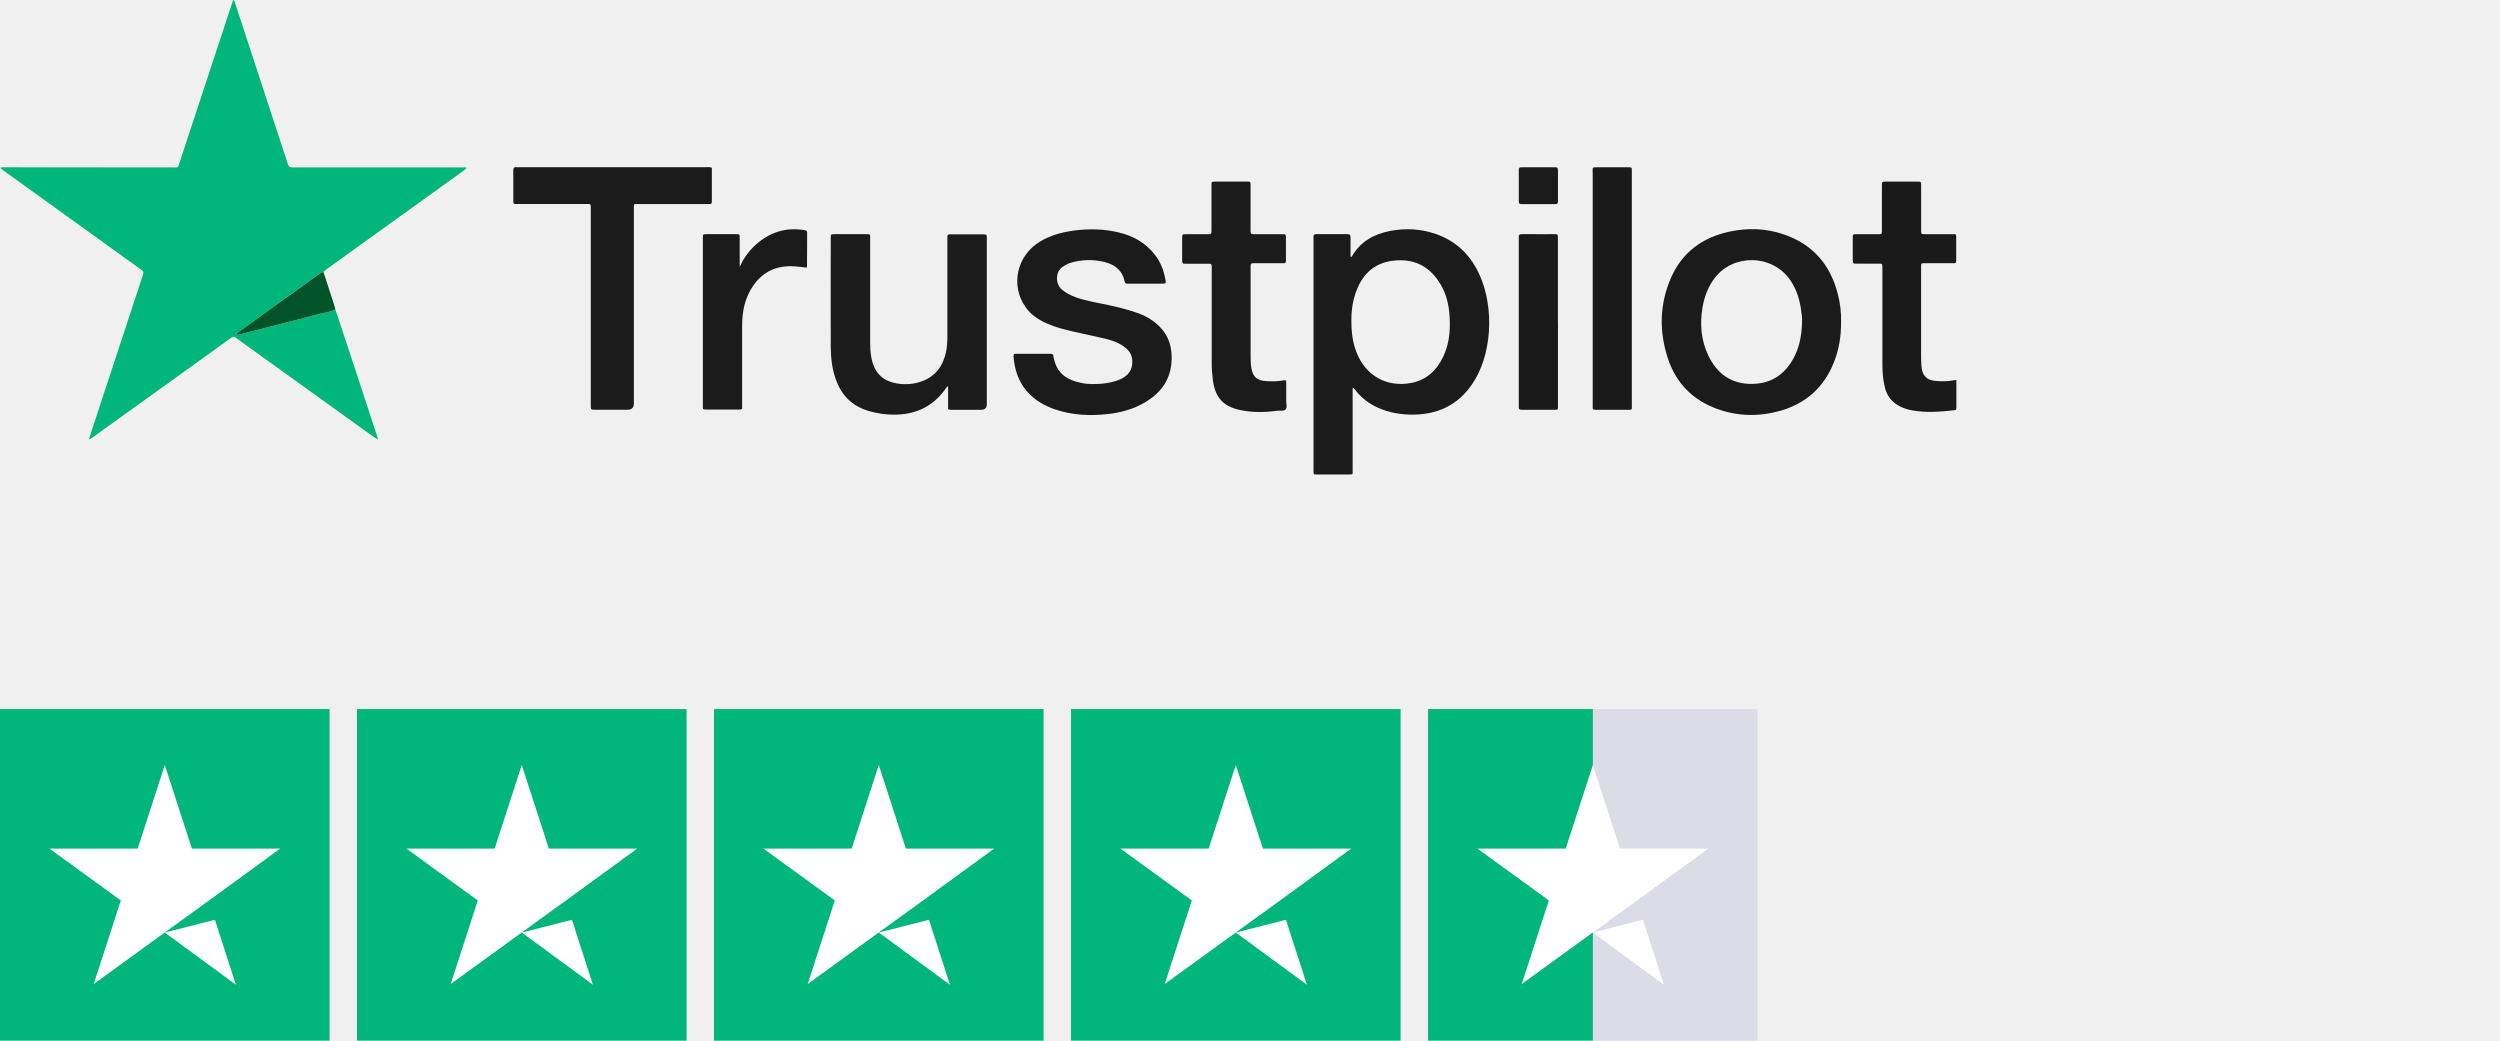
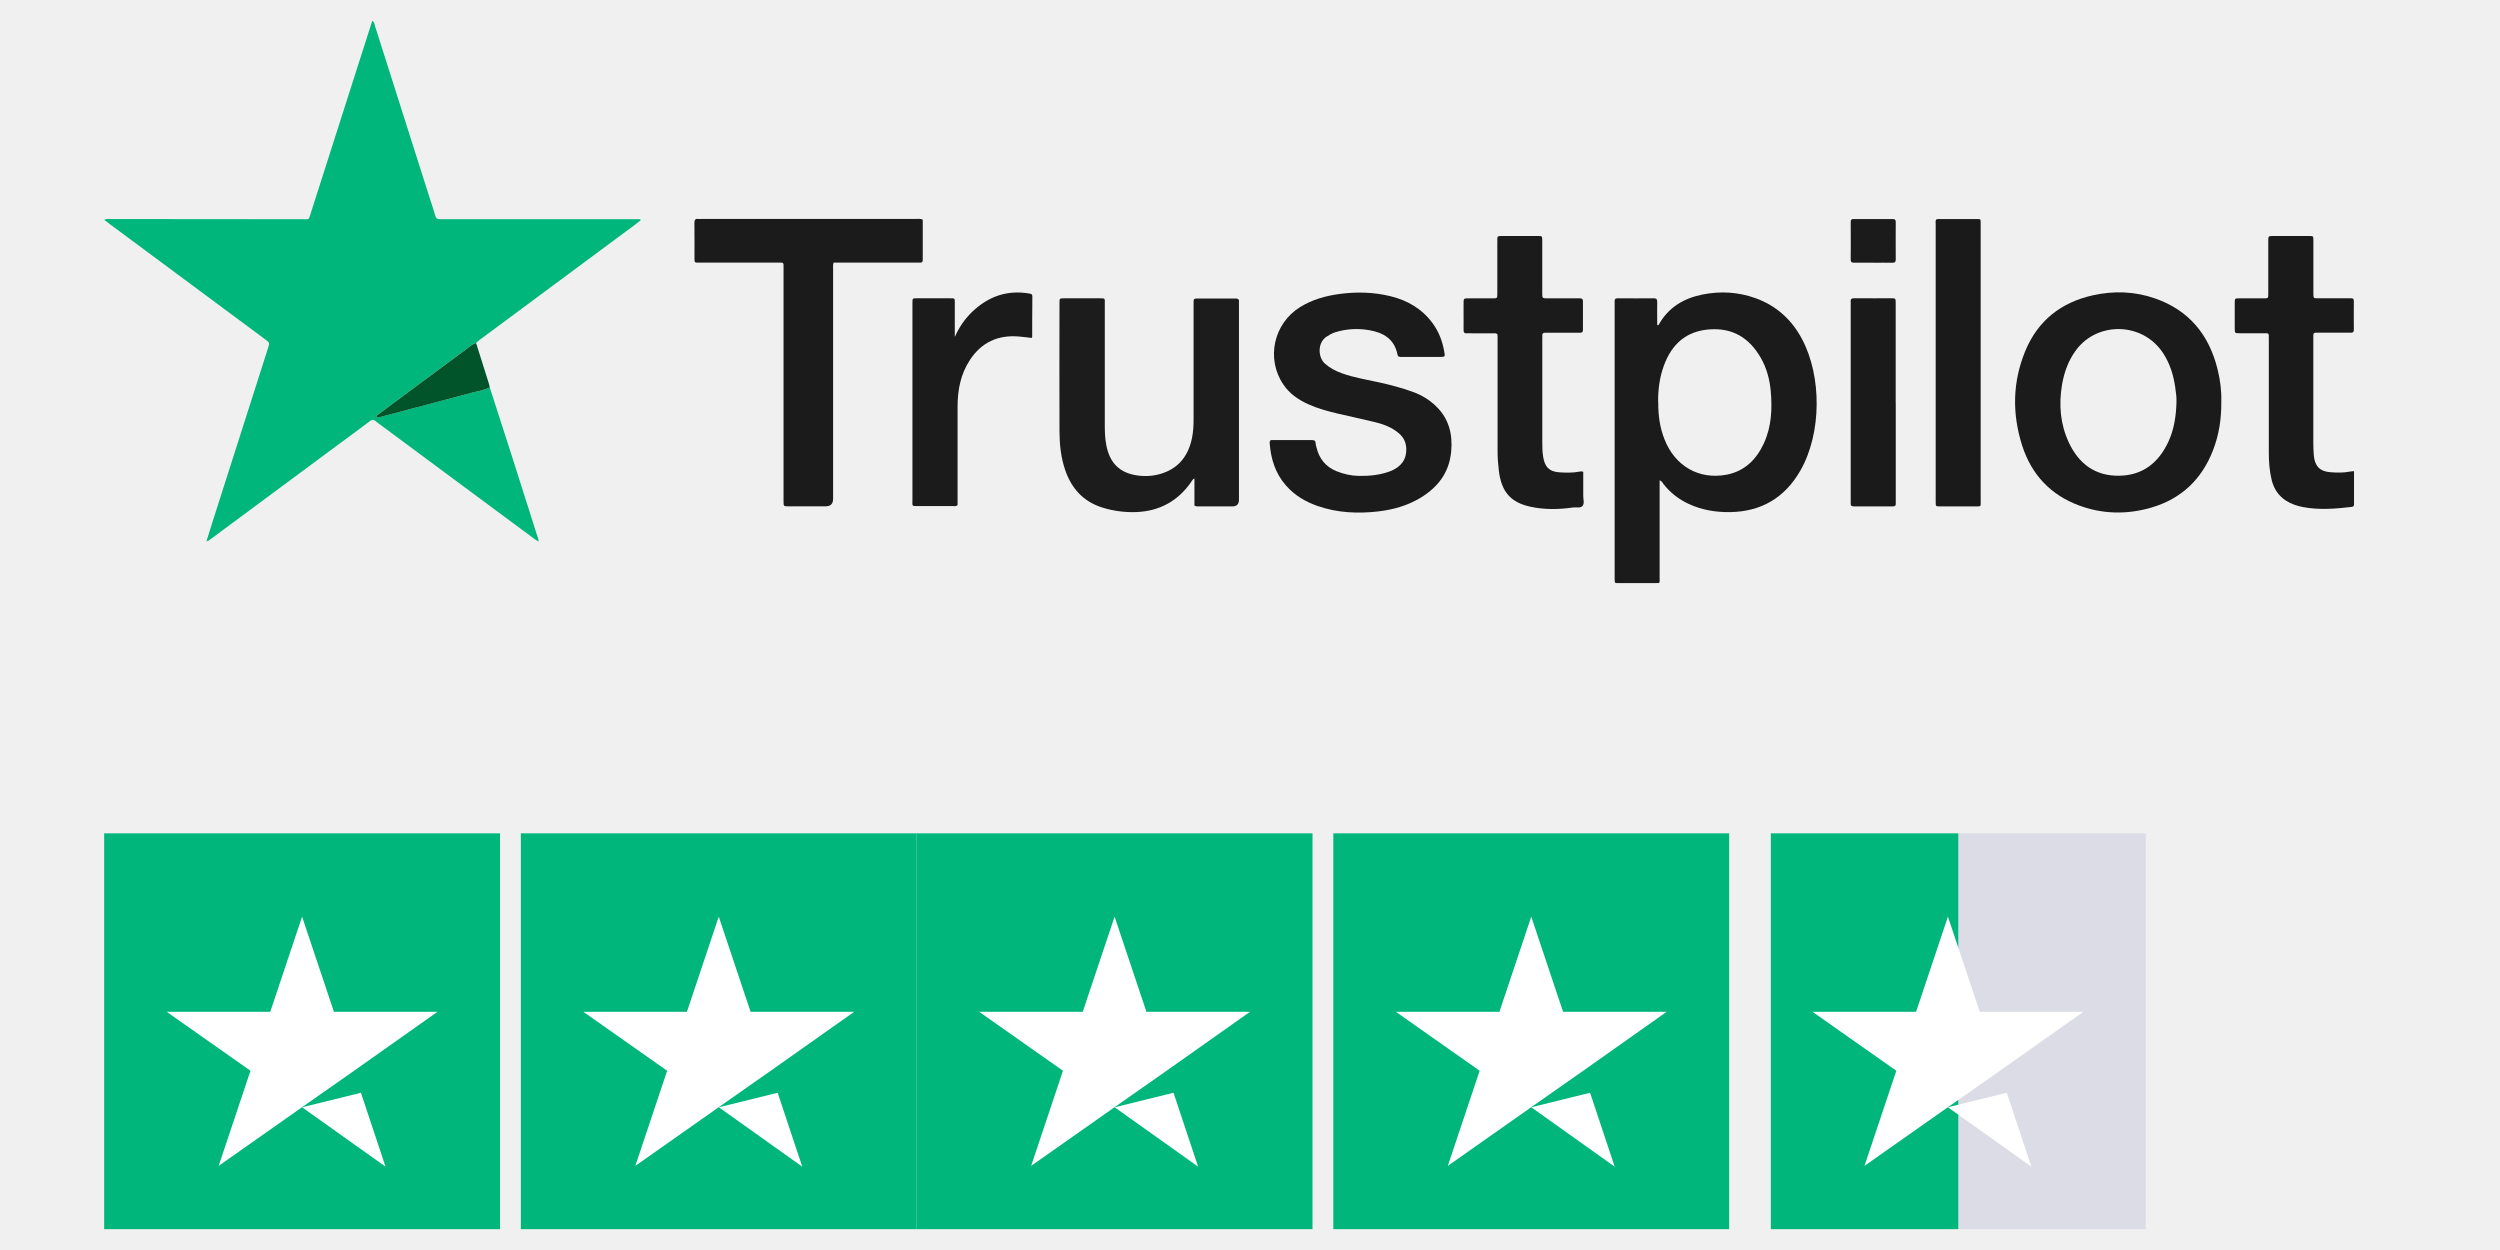
- <svg xmlns="http://www.w3.org/2000/svg" width="418" height="174" viewBox="0 0 418 174" fill="none">
-   <g clip-path="url(#clip0_44_137)">
-     <mask id="mask0_44_137" style="mask-type:luminance" maskUnits="userSpaceOnUse" x="0" y="0" width="328" height="80">
-       <path d="M327.145 0H0V79.374H327.145V0Z" fill="white" />
-     </mask>
-     <g mask="url(#mask0_44_137)">
-       <path d="M56.064 51.726C57.173 55.06 58.283 58.402 59.385 61.736C60.596 65.401 61.792 69.073 62.988 72.737C63.058 72.95 63.191 73.146 63.144 73.469C62.925 73.335 62.73 73.233 62.542 73.099C54.993 67.673 47.436 62.24 39.887 56.806C39.746 56.704 39.598 56.617 39.481 56.499C39.168 56.208 38.91 56.279 38.59 56.515C37.105 57.608 35.604 58.677 34.104 59.747C27.891 64.221 21.678 68.688 15.458 73.154C15.302 73.264 15.153 73.414 14.872 73.445C15.13 72.651 15.364 71.872 15.622 71.11C18.349 62.814 21.084 54.518 23.812 46.222C24.078 45.42 24.07 45.42 23.39 44.932C15.864 39.514 8.338 34.096 0.813 28.678C0.57 28.497 0.328 28.309 0 28.065C0.383 27.915 0.688 27.971 0.977 27.971C10.23 27.971 19.482 27.986 28.727 27.994C29.939 27.994 29.704 28.136 30.072 27.043C32.963 18.267 35.855 9.491 38.746 0.708C38.824 0.472 38.902 0.236 38.988 -0.008C39.316 0.205 39.316 0.543 39.41 0.826C42.052 8.854 44.677 16.891 47.303 24.919C47.585 25.777 47.889 26.626 48.139 27.491C48.257 27.9 48.475 28.002 48.874 27.994C50.726 27.978 52.578 27.994 54.422 27.994H77.953C77.969 28.041 77.984 28.088 78 28.143C77.672 28.387 77.359 28.647 77.023 28.883C69.568 34.246 62.105 39.608 54.649 44.979C54.446 45.129 54.258 45.302 54.063 45.467C53.336 45.679 52.805 46.214 52.219 46.638C48.124 49.556 44.044 52.505 39.965 55.446C39.793 55.571 39.551 55.634 39.559 55.925C39.824 56.004 40.059 55.917 40.309 55.854C44.693 54.722 49.077 53.605 53.453 52.473C54.329 52.245 55.235 52.151 56.048 51.726H56.064Z" fill="#01B67A" />
-       <path d="M226.161 64.843V78.619C226.161 79.311 226.302 79.374 225.435 79.366C223.7 79.366 221.965 79.366 220.23 79.366C219.636 79.366 219.636 79.351 219.62 78.753C219.62 78.666 219.62 78.58 219.62 78.501V40.033C219.62 39.892 219.628 39.75 219.62 39.608C219.597 39.302 219.699 39.152 220.042 39.152C221.809 39.168 223.575 39.168 225.333 39.152C225.716 39.152 225.81 39.31 225.81 39.656C225.794 40.749 225.81 41.85 225.81 42.919C225.95 42.998 225.997 42.927 226.044 42.856C227.459 40.403 229.694 39.145 232.405 38.618C235 38.114 237.571 38.256 240.064 39.121C243.057 40.159 245.316 42.093 246.839 44.861C249.778 50.185 249.715 58.229 246.628 63.459C244.362 67.296 240.947 69.246 236.446 69.325C234.344 69.356 232.312 69.034 230.389 68.169C228.936 67.516 227.709 66.588 226.716 65.354C226.583 65.188 226.505 64.96 226.177 64.843H226.161ZM225.958 53.786C225.958 55.87 226.216 57.411 226.849 59C228.357 62.814 231.858 64.787 235.907 64.04C238.517 63.553 240.244 61.901 241.33 59.59C242.432 57.246 242.549 54.746 242.315 52.229C242.158 50.562 241.713 48.958 240.838 47.504C239.165 44.704 236.743 43.304 233.406 43.54C230.038 43.784 227.928 45.6 226.779 48.651C226.154 50.311 225.927 52.033 225.943 53.794L225.958 53.786Z" fill="#1B1B1B" />
-       <path d="M307.826 53.716C307.857 56.169 307.49 58.41 306.638 60.557C304.997 64.717 301.996 67.445 297.675 68.68C294.135 69.686 290.579 69.631 287.109 68.373C283.014 66.887 280.232 64.048 278.872 59.936C277.403 55.461 277.465 50.995 279.31 46.631C281.146 42.274 284.569 39.719 289.172 38.728C292.196 38.075 295.236 38.17 298.183 39.168C303.083 40.82 306.037 44.248 307.287 49.178C307.678 50.712 307.873 52.277 307.826 53.724V53.716ZM301.309 53.794C301.332 53.11 301.238 52.442 301.137 51.773C300.887 50.028 300.371 48.384 299.37 46.898C296.385 42.479 289.875 42.424 286.773 46.379C285.609 47.865 284.983 49.556 284.663 51.38C284.186 54.172 284.413 56.9 285.64 59.464C287.086 62.491 289.485 64.237 292.962 64.19C296.393 64.143 298.714 62.373 300.144 59.37C300.98 57.608 301.254 55.721 301.309 53.794Z" fill="#1B1B1B" />
-       <path d="M119.02 28.081C119.02 29.945 119.02 31.832 119.02 33.711C119.02 33.994 118.934 34.136 118.629 34.12C118.434 34.112 118.23 34.12 118.035 34.12H106.063C105.938 34.45 105.985 34.757 105.985 35.056C105.985 45.853 105.985 56.641 105.985 67.438C105.985 68.153 105.625 68.507 104.898 68.507C103.109 68.507 101.311 68.507 99.522 68.507C98.787 68.507 98.779 68.499 98.779 67.768C98.779 62.358 98.779 56.948 98.779 51.538V35.135C98.779 34.907 98.772 34.686 98.779 34.458C98.787 34.207 98.67 34.105 98.42 34.112C98.224 34.12 98.021 34.112 97.826 34.112H86.643C85.783 34.112 85.83 34.215 85.83 33.279C85.83 31.698 85.838 30.126 85.822 28.545C85.822 28.128 85.908 27.892 86.385 27.955C86.549 27.979 86.729 27.955 86.901 27.955C97.255 27.955 107.618 27.955 117.973 27.955C118.309 27.955 118.652 27.884 119.035 28.058L119.02 28.081Z" fill="#1B1B1B" />
-       <path d="M191.518 47.433C190.549 47.433 189.58 47.433 188.611 47.433C188.345 47.433 188.119 47.433 188.041 47.079C187.595 44.901 186.001 44.004 183.985 43.658C182.312 43.367 180.64 43.454 179.007 43.941C178.546 44.083 178.124 44.319 177.717 44.578C176.389 45.435 176.483 47.48 177.475 48.353C178.194 48.982 179.015 49.399 179.905 49.713C181.703 50.35 183.594 50.633 185.454 51.034C187.126 51.396 188.767 51.821 190.377 52.395C191.596 52.835 192.691 53.48 193.628 54.361C195.527 56.122 196.098 58.347 195.848 60.832C195.551 63.805 193.871 65.857 191.354 67.327C189.463 68.428 187.384 68.987 185.22 69.23C182.25 69.561 179.311 69.427 176.451 68.468C174.677 67.87 173.091 66.966 171.825 65.558C170.293 63.867 169.637 61.839 169.465 59.621C169.441 59.315 169.504 59.118 169.871 59.157C169.902 59.157 169.926 59.157 169.957 59.157C171.833 59.157 173.716 59.157 175.592 59.157C175.928 59.157 176.131 59.22 176.139 59.598C176.139 59.794 176.217 59.983 176.264 60.172C176.654 61.791 177.608 62.932 179.186 63.553C180.234 63.962 181.304 64.198 182.422 64.213C183.993 64.237 185.548 64.096 187.033 63.537C188.611 62.94 189.4 61.823 189.322 60.337C189.283 59.511 188.963 58.819 188.322 58.269C187.306 57.388 186.079 56.94 184.805 56.633C183.008 56.201 181.203 55.847 179.397 55.43C177.928 55.092 176.475 54.714 175.091 54.109C173.638 53.472 172.348 52.623 171.434 51.294C168.918 47.661 170.027 42.73 173.872 40.403C175.631 39.341 177.561 38.814 179.577 38.547C182.078 38.217 184.571 38.272 187.04 38.862C189.494 39.444 191.581 40.615 193.128 42.636C194.066 43.855 194.59 45.239 194.855 46.725C194.98 47.401 194.949 47.425 194.23 47.425C193.316 47.425 192.409 47.425 191.495 47.425L191.518 47.433Z" fill="#1B1B1B" />
-       <path d="M158.524 68.412V64.567C158.235 64.701 158.165 64.913 158.04 65.086C156.094 67.791 153.421 69.183 150.092 69.317C148.435 69.38 146.802 69.175 145.208 68.703C142.418 67.878 140.659 66.038 139.722 63.364C139.112 61.611 138.909 59.794 138.901 57.954C138.878 51.923 138.893 45.891 138.901 39.852C138.901 39.16 138.901 39.152 139.581 39.152C141.292 39.152 142.996 39.152 144.707 39.152C145.598 39.152 145.489 39.137 145.489 39.931C145.489 45.656 145.489 51.38 145.489 57.097C145.489 58.001 145.52 58.898 145.692 59.786C146.184 62.397 147.638 63.812 150.279 64.158C151.53 64.323 152.788 64.221 153.992 63.804C156.367 62.987 157.657 61.257 158.165 58.882C158.352 57.993 158.399 57.097 158.399 56.193C158.399 50.861 158.399 45.538 158.399 40.206C158.399 40.01 158.415 39.813 158.399 39.616C158.368 39.27 158.54 39.176 158.852 39.184C159.446 39.192 160.048 39.184 160.65 39.184C161.931 39.184 163.213 39.192 164.495 39.184C164.846 39.184 165.042 39.27 164.995 39.656C164.979 39.821 164.995 39.994 164.995 40.167V67.571C164.995 68.2 164.682 68.515 164.049 68.515C162.51 68.515 160.978 68.515 159.438 68.515C159.157 68.515 158.868 68.57 158.548 68.42L158.524 68.412Z" fill="#1C1C1C" />
-       <path d="M327.145 63.553C327.145 65.141 327.145 66.659 327.145 68.177C327.145 68.468 327.004 68.562 326.738 68.594C324.386 68.861 322.034 69.042 319.682 68.609C318.814 68.452 317.978 68.169 317.22 67.697C316.134 67.013 315.469 66.03 315.157 64.803C314.836 63.537 314.735 62.248 314.735 60.95C314.735 55.792 314.735 50.633 314.735 45.475V44.964C314.727 43.973 314.821 44.091 313.883 44.083C312.742 44.083 311.609 44.083 310.468 44.083C309.796 44.083 309.788 44.075 309.78 43.375C309.78 42.188 309.78 41.008 309.78 39.821C309.78 39.168 309.796 39.161 310.421 39.161C311.617 39.161 312.812 39.161 314.008 39.161C314.649 39.161 314.657 39.153 314.657 38.508C314.657 36.023 314.657 33.546 314.657 31.061C314.657 30.377 314.665 30.369 315.344 30.361C317.079 30.361 318.814 30.361 320.557 30.361C321.206 30.361 321.213 30.369 321.213 31.006C321.213 33.318 321.213 35.63 321.213 37.942C321.213 38.138 321.213 38.335 321.213 38.532C321.229 39.137 321.229 39.145 321.831 39.153C323.253 39.161 324.675 39.153 326.098 39.153C326.293 39.153 326.496 39.161 326.692 39.153C326.973 39.137 327.106 39.239 327.098 39.538C327.09 40.891 327.082 42.243 327.098 43.596C327.098 44.044 326.817 44.005 326.535 44.005C325.113 44.005 323.691 44.005 322.268 44.005C321.088 44.005 321.206 43.871 321.206 45.027C321.206 49.879 321.206 54.722 321.206 59.574C321.206 60.14 321.229 60.699 321.276 61.265C321.393 62.806 322.136 63.585 323.683 63.695C324.644 63.765 325.621 63.789 326.574 63.6C326.707 63.569 326.856 63.569 327.121 63.545L327.145 63.553Z" fill="#1A1A1A" />
-       <path d="M215.056 63.64C215.056 64.748 215.064 65.904 215.056 67.052C215.056 67.524 215.252 68.106 214.955 68.444C214.65 68.798 214.04 68.609 213.564 68.672C211.493 68.963 209.414 68.995 207.367 68.562C204.475 67.949 203.147 66.439 202.779 63.443C202.662 62.492 202.592 61.54 202.6 60.581C202.607 55.422 202.6 50.264 202.6 45.105C202.6 44.909 202.584 44.712 202.6 44.516C202.631 44.178 202.467 44.083 202.146 44.091C201.005 44.107 199.872 44.091 198.731 44.091C198.536 44.091 198.333 44.075 198.137 44.091C197.754 44.13 197.645 43.957 197.653 43.596C197.668 42.833 197.653 42.07 197.653 41.315C197.653 40.836 197.653 40.356 197.653 39.876C197.653 39.168 197.661 39.161 198.411 39.161C199.575 39.161 200.747 39.161 201.912 39.161C202.545 39.161 202.56 39.145 202.56 38.492C202.56 36.125 202.56 33.758 202.56 31.391C202.56 31.195 202.576 30.998 202.56 30.802C202.529 30.471 202.678 30.361 203.006 30.361C203.975 30.377 204.944 30.361 205.913 30.361C206.765 30.361 207.624 30.361 208.476 30.361C209.078 30.361 209.086 30.377 209.094 30.959C209.094 33.161 209.094 35.355 209.094 37.556C209.094 37.84 209.094 38.123 209.094 38.406C209.094 39.161 209.094 39.161 209.906 39.161C211.305 39.161 212.696 39.161 214.087 39.161C214.259 39.161 214.431 39.161 214.603 39.161C214.884 39.153 215.009 39.279 215.009 39.562C215.009 40.914 215.002 42.267 215.009 43.619C215.009 44.067 214.697 44.012 214.423 44.012C213.001 44.012 211.579 44.012 210.156 44.012C209.961 44.012 209.758 44.02 209.563 44.012C209.25 43.997 209.078 44.107 209.101 44.445C209.117 44.61 209.101 44.783 209.101 44.956V59.503C209.101 60.148 209.109 60.801 209.211 61.446C209.445 62.971 210.125 63.632 211.68 63.718C212.618 63.765 213.556 63.789 214.486 63.616C214.65 63.585 214.814 63.529 215.056 63.648V63.64Z" fill="#1B1B1B" />
-       <path d="M272.84 48.25C272.84 54.706 272.84 61.154 272.84 67.61C272.84 68.64 272.973 68.507 271.941 68.514C270.261 68.514 268.581 68.514 266.9 68.514C266.314 68.514 266.299 68.499 266.299 67.901C266.299 66.069 266.299 64.237 266.299 62.404C266.299 51.246 266.299 40.088 266.299 28.922C266.299 27.876 266.142 27.978 267.244 27.97C268.87 27.97 270.487 27.97 272.113 27.97C272.902 27.97 272.84 27.923 272.84 28.717V48.242V48.25Z" fill="#1A1A1A" />
-       <path d="M123.693 44.578C124.319 43.226 125.139 42.062 126.202 41.063C128.546 38.885 131.289 37.949 134.501 38.476C134.783 38.523 134.962 38.563 134.955 38.924C134.931 40.812 134.939 42.699 134.931 44.586C134.931 44.633 134.884 44.688 134.853 44.743C134.212 44.673 133.564 44.586 132.915 44.539C129.945 44.319 127.57 45.365 125.889 47.834C124.537 49.823 124.084 52.064 124.084 54.416C124.084 58.756 124.084 63.097 124.084 67.437V68.318C123.858 68.554 123.615 68.475 123.404 68.475C121.693 68.483 119.989 68.475 118.278 68.475C117.387 68.475 117.52 68.468 117.52 67.681C117.52 60.101 117.52 52.513 117.52 44.932C117.52 43.21 117.52 41.496 117.52 39.774C117.52 39.168 117.535 39.152 118.114 39.152C119.763 39.152 121.419 39.152 123.068 39.152C123.67 39.152 123.678 39.16 123.678 39.742C123.678 41.346 123.678 42.958 123.678 44.562L123.693 44.578Z" fill="#1B1B1B" />
-       <path d="M260.492 53.92V67.54C260.492 67.736 260.484 67.933 260.492 68.129C260.516 68.428 260.352 68.522 260.078 68.515C259.679 68.507 259.281 68.515 258.882 68.515C257.405 68.515 255.921 68.507 254.444 68.515C254.092 68.515 253.904 68.428 253.943 68.043C253.959 67.878 253.943 67.705 253.943 67.532V40.127C253.943 39.986 253.959 39.844 253.943 39.703C253.881 39.247 254.092 39.137 254.522 39.144C256.288 39.168 258.054 39.144 259.82 39.152C260.484 39.152 260.484 39.16 260.484 39.868C260.484 44.547 260.484 49.225 260.484 53.912L260.492 53.92Z" fill="#1A1A1A" />
-       <path d="M56.064 51.726C55.251 52.143 54.337 52.245 53.469 52.473C49.093 53.613 44.701 54.722 40.325 55.855C40.075 55.917 39.84 56.012 39.574 55.925C39.567 55.642 39.809 55.571 39.981 55.446C44.06 52.505 48.139 49.556 52.234 46.639C52.828 46.222 53.352 45.679 54.079 45.467C54.696 47.362 55.306 49.257 55.923 51.152C55.986 51.341 56.017 51.529 56.072 51.718L56.064 51.726Z" fill="#01542A" />
-       <path d="M257.194 34.128C256.288 34.128 255.373 34.128 254.467 34.128C254.139 34.128 253.943 34.096 253.943 33.68C253.959 31.91 253.959 30.133 253.943 28.364C253.943 28.073 254.053 27.971 254.342 27.971C256.249 27.971 258.148 27.971 260.055 27.971C260.391 27.971 260.492 28.096 260.492 28.419C260.484 30.165 260.477 31.91 260.492 33.656C260.492 34.033 260.359 34.144 260 34.136C259.062 34.12 258.124 34.136 257.187 34.136L257.194 34.128Z" fill="#1B1B1B" />
+ <svg xmlns="http://www.w3.org/2000/svg" xmlns:xlink="http://www.w3.org/1999/xlink" width="120px" height="60px" viewBox="0 0 120 60" version="1.1">
+   <defs>
+     <rect id="path-1" x="0" y="0" width="120" height="60" />
+     <polygon id="path-3" points="108 0 0 0 0 27 108 27" />
+   </defs>
+   <g id="Page-1" stroke="none" stroke-width="1" fill="none" fill-rule="evenodd">
+     <g id="Group-2">
+       <mask id="mask-2" fill="white">
+         <use xlink:href="#path-1" />
+       </mask>
+       <g id="Rectangle" />
+       <g id="trustpilot" mask="url(#mask-2)">
+         <g transform="translate(5, 1)">
+           <g id="Clipped" stroke-width="1" fill="none" fill-rule="evenodd">
+             <mask id="mask-4" fill="white">
+               <use xlink:href="#path-3" />
+             </mask>
+             <g id="Path" />
+             <g id="Group" mask="url(#mask-4)" fill-rule="nonzero">
+               <g transform="translate(0, -0.002658)">
+                 <path d="M18.508,17.598 C18.875,18.732 19.241,19.869 19.605,21.003 C20.005,22.249 20.399,23.499 20.794,24.745 C20.817,24.817 20.861,24.884 20.846,24.994 C20.773,24.948 20.709,24.914 20.647,24.868 C18.155,23.022 15.66,21.174 13.168,19.326 C13.121,19.291 13.072,19.262 13.034,19.222 C12.93,19.123 12.845,19.147 12.74,19.227 C12.249,19.599 11.754,19.962 11.259,20.326 C9.208,21.848 7.157,23.368 5.103,24.887 C5.051,24.924 5.002,24.975 4.91,24.986 C4.995,24.716 5.072,24.451 5.157,24.191 C6.058,21.369 6.961,18.547 7.861,15.725 C7.949,15.453 7.946,15.453 7.722,15.287 C5.237,13.444 2.753,11.601 0.268,9.758 C0.188,9.696 0.108,9.632 0,9.549 C0.126,9.498 0.227,9.517 0.322,9.517 C3.377,9.517 6.432,9.522 9.484,9.525 C9.884,9.525 9.806,9.573 9.927,9.202 C10.882,6.216 11.837,3.231 12.791,0.243 C12.817,0.163 12.843,0.083 12.871,0 C12.98,0.072 12.98,0.187 13.01,0.284 C13.882,3.015 14.749,5.748 15.616,8.479 C15.709,8.771 15.81,9.06 15.892,9.354 C15.931,9.493 16.003,9.528 16.135,9.525 C16.746,9.52 17.358,9.525 17.966,9.525 L25.735,9.525 C25.74,9.541 25.745,9.557 25.75,9.576 C25.642,9.659 25.538,9.747 25.428,9.827 C22.966,11.652 20.502,13.476 18.041,15.303 C17.974,15.354 17.912,15.413 17.848,15.469 C17.608,15.541 17.432,15.723 17.239,15.867 C15.887,16.86 14.54,17.863 13.194,18.863 C13.137,18.906 13.057,18.927 13.059,19.026 C13.147,19.053 13.225,19.024 13.307,19.002 C14.754,18.617 16.202,18.237 17.647,17.852 C17.936,17.774 18.235,17.742 18.503,17.598 L18.508,17.598 Z" id="Path" fill="#01B67A" />
+                 <path d="M74.662,22.06 L74.662,26.746 C74.662,26.981 74.709,27.003 74.423,27 C73.85,27 73.277,27 72.704,27 C72.508,27 72.508,26.995 72.503,26.791 C72.503,26.762 72.503,26.733 72.503,26.706 L72.503,13.62 C72.503,13.572 72.506,13.524 72.503,13.476 C72.495,13.372 72.529,13.321 72.642,13.321 C73.226,13.326 73.809,13.326 74.389,13.321 C74.515,13.321 74.546,13.374 74.546,13.492 C74.541,13.864 74.546,14.238 74.546,14.602 C74.593,14.629 74.608,14.605 74.624,14.581 C75.091,13.746 75.829,13.318 76.724,13.139 C77.58,12.968 78.429,13.016 79.252,13.31 C80.24,13.663 80.986,14.321 81.489,15.263 C82.459,17.074 82.438,19.81 81.419,21.589 C80.671,22.894 79.544,23.557 78.058,23.584 C77.364,23.595 76.693,23.485 76.058,23.191 C75.578,22.969 75.173,22.653 74.845,22.233 C74.802,22.177 74.776,22.1 74.668,22.06 L74.662,22.06 Z M74.595,18.299 C74.595,19.008 74.68,19.532 74.889,20.072 C75.387,21.369 76.543,22.041 77.88,21.787 C78.741,21.621 79.311,21.059 79.67,20.273 C80.034,19.476 80.072,18.625 79.995,17.769 C79.943,17.202 79.796,16.656 79.508,16.162 C78.955,15.209 78.156,14.733 77.054,14.813 C75.942,14.896 75.246,15.514 74.866,16.552 C74.66,17.116 74.585,17.702 74.59,18.301 L74.595,18.299 Z" id="Shape" fill="#1B1B1B" />
+                 <path d="M101.622,18.275 C101.632,19.109 101.511,19.872 101.23,20.602 C100.688,22.017 99.698,22.945 98.271,23.365 C97.102,23.707 95.929,23.689 94.783,23.261 C93.431,22.755 92.513,21.789 92.064,20.39 C91.579,18.868 91.599,17.349 92.208,15.865 C92.814,14.383 93.944,13.513 95.464,13.176 C96.462,12.954 97.466,12.986 98.439,13.326 C100.056,13.888 101.032,15.054 101.444,16.731 C101.573,17.253 101.638,17.785 101.622,18.277 L101.622,18.275 Z M99.471,18.301 C99.478,18.069 99.447,17.841 99.414,17.614 C99.331,17.02 99.161,16.461 98.831,15.956 C97.845,14.452 95.696,14.434 94.672,15.779 C94.288,16.285 94.081,16.86 93.975,17.48 C93.818,18.43 93.893,19.358 94.298,20.23 C94.775,21.26 95.567,21.854 96.715,21.838 C97.848,21.822 98.614,21.22 99.086,20.198 C99.362,19.599 99.453,18.957 99.471,18.301 Z" id="Shape" fill="#1B1B1B" />
+                 <path d="M39.292,9.555 C39.292,10.189 39.292,10.831 39.292,11.47 C39.292,11.566 39.264,11.614 39.163,11.609 C39.098,11.606 39.031,11.609 38.967,11.609 L35.014,11.609 C34.973,11.721 34.989,11.826 34.989,11.927 C34.989,15.6 34.989,19.27 34.989,22.942 C34.989,23.186 34.87,23.306 34.63,23.306 C34.039,23.306 33.446,23.306 32.855,23.306 C32.612,23.306 32.61,23.304 32.61,23.055 C32.61,21.214 32.61,19.374 32.61,17.534 L32.61,11.954 C32.61,11.877 32.607,11.802 32.61,11.724 C32.612,11.638 32.574,11.604 32.491,11.606 C32.427,11.609 32.36,11.606 32.295,11.606 L28.603,11.606 C28.32,11.606 28.335,11.641 28.335,11.323 C28.335,10.785 28.338,10.25 28.332,9.713 C28.332,9.571 28.361,9.491 28.518,9.512 C28.572,9.52 28.632,9.512 28.688,9.512 C32.107,9.512 35.528,9.512 38.946,9.512 C39.057,9.512 39.17,9.488 39.297,9.547 L39.292,9.555 Z" id="Path" fill="#1B1B1B" />
+                 <path d="M63.226,16.137 C62.906,16.137 62.586,16.137 62.266,16.137 C62.178,16.137 62.104,16.137 62.078,16.017 C61.931,15.276 61.404,14.971 60.739,14.854 C60.186,14.755 59.634,14.784 59.095,14.95 C58.943,14.998 58.804,15.078 58.67,15.166 C58.231,15.458 58.262,16.154 58.59,16.45 C58.827,16.664 59.098,16.806 59.392,16.913 C59.985,17.13 60.61,17.226 61.224,17.363 C61.776,17.486 62.317,17.63 62.849,17.825 C63.251,17.975 63.613,18.194 63.922,18.494 C64.549,19.093 64.738,19.85 64.655,20.695 C64.557,21.707 64.002,22.405 63.171,22.905 C62.547,23.279 61.861,23.469 61.146,23.552 C60.166,23.664 59.196,23.619 58.252,23.293 C57.666,23.089 57.142,22.782 56.724,22.303 C56.219,21.728 56.002,21.038 55.945,20.283 C55.937,20.179 55.958,20.112 56.079,20.126 C56.09,20.126 56.097,20.126 56.108,20.126 C56.727,20.126 57.349,20.126 57.968,20.126 C58.079,20.126 58.146,20.147 58.149,20.275 C58.149,20.342 58.174,20.407 58.19,20.471 C58.319,21.022 58.634,21.41 59.154,21.621 C59.5,21.76 59.854,21.84 60.223,21.846 C60.741,21.854 61.255,21.805 61.745,21.616 C62.266,21.412 62.526,21.032 62.501,20.527 C62.488,20.246 62.382,20.011 62.171,19.823 C61.835,19.524 61.43,19.371 61.009,19.267 C60.416,19.12 59.82,19 59.224,18.858 C58.739,18.743 58.259,18.614 57.803,18.408 C57.323,18.192 56.897,17.903 56.595,17.451 C55.765,16.215 56.131,14.538 57.4,13.746 C57.981,13.385 58.618,13.206 59.284,13.115 C60.109,13.003 60.932,13.021 61.747,13.222 C62.557,13.42 63.246,13.818 63.757,14.506 C64.067,14.92 64.24,15.391 64.327,15.897 C64.369,16.127 64.358,16.135 64.121,16.135 C63.819,16.135 63.52,16.135 63.218,16.135 L63.226,16.137 Z" id="Path" fill="#1B1B1B" />
+                 <path d="M52.333,23.274 L52.333,21.966 C52.238,22.011 52.215,22.084 52.174,22.142 C51.531,23.063 50.649,23.536 49.55,23.582 C49.003,23.603 48.464,23.533 47.937,23.373 C47.016,23.092 46.436,22.466 46.126,21.557 C45.925,20.96 45.858,20.342 45.855,19.716 C45.848,17.665 45.853,15.613 45.855,13.559 C45.855,13.323 45.855,13.321 46.08,13.321 C46.645,13.321 47.207,13.321 47.772,13.321 C48.066,13.321 48.03,13.315 48.03,13.586 C48.03,15.533 48.03,17.48 48.03,19.425 C48.03,19.732 48.04,20.037 48.097,20.34 C48.26,21.228 48.74,21.709 49.611,21.827 C50.024,21.883 50.44,21.848 50.837,21.706 C51.621,21.428 52.047,20.84 52.215,20.032 C52.277,19.73 52.292,19.425 52.292,19.117 C52.292,17.304 52.292,15.493 52.292,13.679 C52.292,13.612 52.297,13.545 52.292,13.479 C52.282,13.361 52.339,13.329 52.442,13.331 C52.638,13.334 52.836,13.331 53.035,13.331 C53.458,13.331 53.881,13.334 54.305,13.331 C54.42,13.331 54.485,13.361 54.47,13.492 C54.464,13.548 54.47,13.607 54.47,13.666 L54.47,22.988 C54.47,23.202 54.366,23.309 54.157,23.309 C53.649,23.309 53.143,23.309 52.635,23.309 C52.542,23.309 52.447,23.327 52.341,23.277 L52.333,23.274 Z" id="Path" fill="#1C1C1C" />
+                 <path d="M108,21.621 C108,22.161 108,22.678 108,23.194 C108,23.293 107.953,23.325 107.866,23.336 C107.089,23.427 106.313,23.488 105.536,23.341 C105.25,23.287 104.974,23.191 104.723,23.031 C104.365,22.798 104.145,22.464 104.042,22.046 C103.936,21.616 103.903,21.177 103.903,20.736 C103.903,18.981 103.903,17.226 103.903,15.471 L103.903,15.298 C103.9,14.961 103.931,15.001 103.622,14.998 C103.245,14.998 102.871,14.998 102.494,14.998 C102.273,14.998 102.27,14.995 102.267,14.757 C102.267,14.353 102.267,13.952 102.267,13.548 C102.267,13.326 102.273,13.324 102.479,13.324 C102.874,13.324 103.268,13.324 103.663,13.324 C103.875,13.324 103.877,13.321 103.877,13.102 C103.877,12.256 103.877,11.414 103.877,10.568 C103.877,10.336 103.88,10.333 104.104,10.33 C104.677,10.33 105.25,10.33 105.825,10.33 C106.039,10.33 106.042,10.333 106.042,10.55 C106.042,11.336 106.042,12.123 106.042,12.909 C106.042,12.976 106.042,13.043 106.042,13.11 C106.047,13.316 106.047,13.318 106.246,13.321 C106.715,13.324 107.185,13.321 107.654,13.321 C107.719,13.321 107.786,13.324 107.85,13.321 C107.943,13.316 107.987,13.35 107.984,13.452 C107.982,13.912 107.979,14.372 107.984,14.832 C107.984,14.985 107.892,14.971 107.799,14.971 C107.329,14.971 106.86,14.971 106.39,14.971 C106,14.971 106.039,14.926 106.039,15.319 C106.039,16.969 106.039,18.617 106.039,20.267 C106.039,20.46 106.047,20.65 106.062,20.843 C106.101,21.367 106.346,21.632 106.857,21.669 C107.174,21.693 107.497,21.701 107.811,21.637 C107.855,21.626 107.905,21.626 107.992,21.618 L108,21.621 Z" id="Path" fill="#1A1A1A" />
+                 <path d="M70.996,21.65 C70.996,22.028 70.999,22.421 70.996,22.811 C70.996,22.972 71.061,23.17 70.963,23.285 C70.862,23.405 70.661,23.341 70.504,23.362 C69.82,23.461 69.134,23.472 68.458,23.325 C67.503,23.116 67.065,22.603 66.943,21.584 C66.905,21.26 66.881,20.936 66.884,20.61 C66.886,18.855 66.884,17.1 66.884,15.346 C66.884,15.279 66.879,15.212 66.884,15.145 C66.894,15.03 66.84,14.998 66.734,15.001 C66.358,15.006 65.984,15.001 65.607,15.001 C65.542,15.001 65.475,14.995 65.411,15.001 C65.284,15.014 65.248,14.955 65.251,14.832 C65.256,14.573 65.251,14.313 65.251,14.056 C65.251,13.893 65.251,13.73 65.251,13.567 C65.251,13.326 65.254,13.324 65.501,13.324 C65.885,13.324 66.272,13.324 66.657,13.324 C66.866,13.324 66.871,13.318 66.871,13.096 C66.871,12.291 66.871,11.486 66.871,10.681 C66.871,10.614 66.876,10.547 66.871,10.48 C66.861,10.368 66.91,10.33 67.018,10.33 C67.338,10.336 67.658,10.33 67.978,10.33 C68.259,10.33 68.543,10.33 68.824,10.33 C69.023,10.33 69.025,10.336 69.028,10.534 C69.028,11.283 69.028,12.029 69.028,12.778 C69.028,12.874 69.028,12.97 69.028,13.067 C69.028,13.324 69.028,13.324 69.296,13.324 C69.758,13.324 70.217,13.324 70.676,13.324 C70.733,13.324 70.79,13.324 70.847,13.324 C70.939,13.321 70.981,13.364 70.981,13.46 C70.981,13.92 70.978,14.38 70.981,14.84 C70.981,14.993 70.878,14.974 70.787,14.974 C70.318,14.974 69.848,14.974 69.379,14.974 C69.314,14.974 69.247,14.977 69.183,14.974 C69.079,14.969 69.023,15.006 69.03,15.121 C69.036,15.177 69.03,15.236 69.03,15.295 L69.03,20.243 C69.03,20.463 69.033,20.685 69.067,20.904 C69.144,21.423 69.368,21.648 69.882,21.677 C70.191,21.693 70.501,21.701 70.808,21.642 C70.862,21.632 70.916,21.613 70.996,21.653 L70.996,21.65 Z" id="Path" fill="#1B1B1B" />
+                 <path d="M90.072,16.416 C90.072,18.612 90.072,20.805 90.072,23.001 C90.072,23.351 90.116,23.306 89.776,23.309 C89.221,23.309 88.666,23.309 88.111,23.309 C87.918,23.309 87.913,23.303 87.913,23.1 C87.913,22.477 87.913,21.853 87.913,21.23 C87.913,17.435 87.913,13.639 87.913,9.841 C87.913,9.485 87.861,9.52 88.225,9.517 C88.762,9.517 89.296,9.517 89.832,9.517 C90.093,9.517 90.072,9.501 90.072,9.771 L90.072,16.413 L90.072,16.416 Z" id="Path" fill="#1A1A1A" />
+                 <path d="M40.835,15.166 C41.041,14.706 41.312,14.31 41.663,13.971 C42.437,13.23 43.342,12.912 44.403,13.091 C44.496,13.107 44.555,13.12 44.553,13.243 C44.545,13.885 44.547,14.527 44.545,15.169 C44.545,15.185 44.529,15.204 44.519,15.223 C44.307,15.199 44.093,15.169 43.879,15.153 C42.899,15.078 42.115,15.434 41.56,16.274 C41.113,16.951 40.964,17.713 40.964,18.513 C40.964,19.989 40.964,21.466 40.964,22.942 L40.964,23.242 C40.889,23.322 40.809,23.295 40.739,23.295 C40.174,23.298 39.612,23.295 39.047,23.295 C38.753,23.295 38.797,23.293 38.797,23.025 C38.797,20.447 38.797,17.865 38.797,15.287 C38.797,14.701 38.797,14.118 38.797,13.532 C38.797,13.326 38.802,13.321 38.993,13.321 C39.537,13.321 40.084,13.321 40.628,13.321 C40.827,13.321 40.83,13.323 40.83,13.521 C40.83,14.067 40.83,14.615 40.83,15.161 L40.835,15.166 Z" id="Path" fill="#1B1B1B" />
+                 <path d="M85.996,18.344 L85.996,22.977 C85.996,23.044 85.993,23.111 85.996,23.178 C86.004,23.279 85.95,23.311 85.859,23.309 C85.728,23.306 85.596,23.309 85.464,23.309 C84.977,23.309 84.487,23.306 83.999,23.309 C83.883,23.309 83.821,23.279 83.834,23.148 C83.839,23.092 83.834,23.033 83.834,22.974 L83.834,13.652 C83.834,13.604 83.839,13.556 83.834,13.508 C83.813,13.353 83.883,13.315 84.025,13.318 C84.608,13.326 85.191,13.318 85.774,13.321 C85.993,13.321 85.993,13.323 85.993,13.564 C85.993,15.156 85.993,16.747 85.993,18.341 L85.996,18.344 Z" id="Path" fill="#1A1A1A" />
+                 <path d="M18.508,17.598 C18.24,17.74 17.938,17.774 17.652,17.852 C16.207,18.24 14.757,18.617 13.312,19.002 C13.23,19.024 13.152,19.056 13.065,19.026 C13.062,18.93 13.142,18.906 13.199,18.863 C14.546,17.863 15.892,16.86 17.244,15.867 C17.44,15.725 17.613,15.541 17.853,15.469 C18.057,16.113 18.258,16.758 18.462,17.403 C18.482,17.467 18.493,17.531 18.511,17.595 L18.508,17.598 Z" id="Path" fill="#01542A" />
+                 <path d="M84.907,11.612 C84.608,11.612 84.306,11.612 84.007,11.612 C83.899,11.612 83.834,11.601 83.834,11.459 C83.839,10.857 83.839,10.253 83.834,9.651 C83.834,9.552 83.87,9.517 83.966,9.517 C84.595,9.517 85.222,9.517 85.852,9.517 C85.963,9.517 85.996,9.56 85.996,9.67 C85.993,10.263 85.991,10.857 85.996,11.451 C85.996,11.58 85.952,11.617 85.833,11.614 C85.524,11.609 85.214,11.614 84.905,11.614 L84.907,11.612 Z" id="Path" fill="#1B1B1B" />
+               </g>
+             </g>
+           </g>
+           <polygon id="Path" fill="#00B67A" fill-rule="nonzero" points="19 39 0 39 0 58 19 58" />
+           <polygon id="Path" fill="#00B67A" fill-rule="nonzero" points="39 39 20 39 20 58 39 58" />
+           <polygon id="Path" fill="#00B67A" fill-rule="nonzero" points="58 39 39 39 39 58 58 58" />
+           <polygon id="Path" fill="#00B67A" fill-rule="nonzero" points="78 39 59 39 59 58 78 58" />
+           <polygon id="Path" fill="#DCDCE6" fill-rule="nonzero" points="98 39 89 39 89 58 98 58" />
+           <polygon id="Path" fill="#00B67A" fill-rule="nonzero" points="89 39 80 39 80 58 89 58" />
+           <path d="M9.5,52.149 L12.324,51.452 L13.505,55 L9.5,52.149 Z M16,47.566 L11.028,47.566 L9.5,43 L7.972,47.566 L3,47.566 L7.023,50.396 L5.495,54.962 L9.518,52.132 L11.995,50.396 L16,47.566 Z" id="Shape" fill="#FFFFFF" fill-rule="nonzero" />
+           <path d="M29.504,52.149 L32.328,51.452 L33.509,55 L29.504,52.149 Z M36,47.566 L31.028,47.566 L29.5,43 L27.972,47.566 L23,47.566 L27.023,50.396 L25.495,54.962 L29.518,52.132 L31.995,50.396 L36,47.566 Z" id="Shape" fill="#FFFFFF" fill-rule="nonzero" />
+           <path d="M48.503,52.149 L51.328,51.452 L52.509,55 L48.503,52.149 Z M55,47.566 L50.028,47.566 L48.5,43 L46.972,47.566 L42,47.566 L46.022,50.396 L44.495,54.962 L48.518,52.132 L50.995,50.396 L55,47.566 Z" id="Shape" fill="#FFFFFF" fill-rule="nonzero" />
+           <path d="M68.5,52.149 L71.324,51.452 L72.505,55 L68.5,52.149 Z M75,47.566 L70.028,47.566 L68.5,43 L66.972,47.566 L62,47.566 L66.023,50.396 L64.495,54.962 L68.518,52.132 L70.995,50.396 L75,47.566 Z" id="Shape" fill="#FFFFFF" fill-rule="nonzero" />
+           <path d="M88.5,52.149 L91.324,51.452 L92.505,55 L88.5,52.149 Z M95,47.566 L90.028,47.566 L88.5,43 L86.972,47.566 L82,47.566 L86.023,50.396 L84.495,54.962 L88.518,52.132 L90.995,50.396 L95,47.566 Z" id="Shape" fill="#FFFFFF" fill-rule="nonzero" />
+         </g>
+       </g>
    </g>
-     <path d="M55.098 118.559H0V174H55.098V118.559Z" fill="#00B67A" />
-     <path d="M114.793 118.559H59.694V174H114.793V118.559Z" fill="#00B67A" />
-     <path d="M174.486 118.559H119.388V174H174.486V118.559Z" fill="#00B67A" />
-     <path d="M234.18 118.559H179.082V174H234.18V118.559Z" fill="#00B67A" />
-     <path d="M293.875 118.559H266.321V174H293.875V118.559Z" fill="#DCDCE6" />
-     <path d="M266.331 118.559H238.776V174H266.331V118.559Z" fill="#00B67A" />
-     <path d="M27.555 155.92L35.935 153.786L39.439 164.646L27.555 155.92ZM46.843 141.89H32.088L27.555 127.912L23.021 141.89H8.267L20.203 150.553L15.67 164.531L27.607 155.868L34.958 150.553L46.843 141.89Z" fill="white" />
-     <path d="M87.249 155.92L95.629 153.786L99.133 164.646L87.249 155.92ZM106.526 141.89H91.772L87.238 127.912L82.705 141.89H67.95L79.887 150.553L75.353 164.531L87.29 155.868L94.641 150.553L106.526 141.89Z" fill="white" />
-     <path d="M146.942 155.92L155.323 153.786L158.827 164.646L146.942 155.92ZM166.22 141.89H151.465L146.932 127.912L142.398 141.89H127.644L139.58 150.553L135.047 164.531L146.984 155.868L154.335 150.553L166.22 141.89Z" fill="white" />
-     <path d="M206.626 155.92L215.007 153.786L218.511 164.646L206.626 155.92ZM225.914 141.89H211.159L206.626 127.912L202.092 141.89H187.338L199.275 150.553L194.741 164.531L206.678 155.868L214.029 150.553L225.914 141.89Z" fill="white" />
-     <path d="M266.32 155.92L274.701 153.786L278.205 164.646L266.32 155.92ZM285.608 141.89H270.854L266.32 127.912L261.787 141.89H247.032L258.969 150.553L254.435 164.531L266.372 155.868L273.724 150.553L285.608 141.89Z" fill="white" />
  </g>
-   <defs>
-     <clipPath id="clip0_44_137">
-       <rect width="418" height="174" fill="white" />
-     </clipPath>
-   </defs>
</svg>
